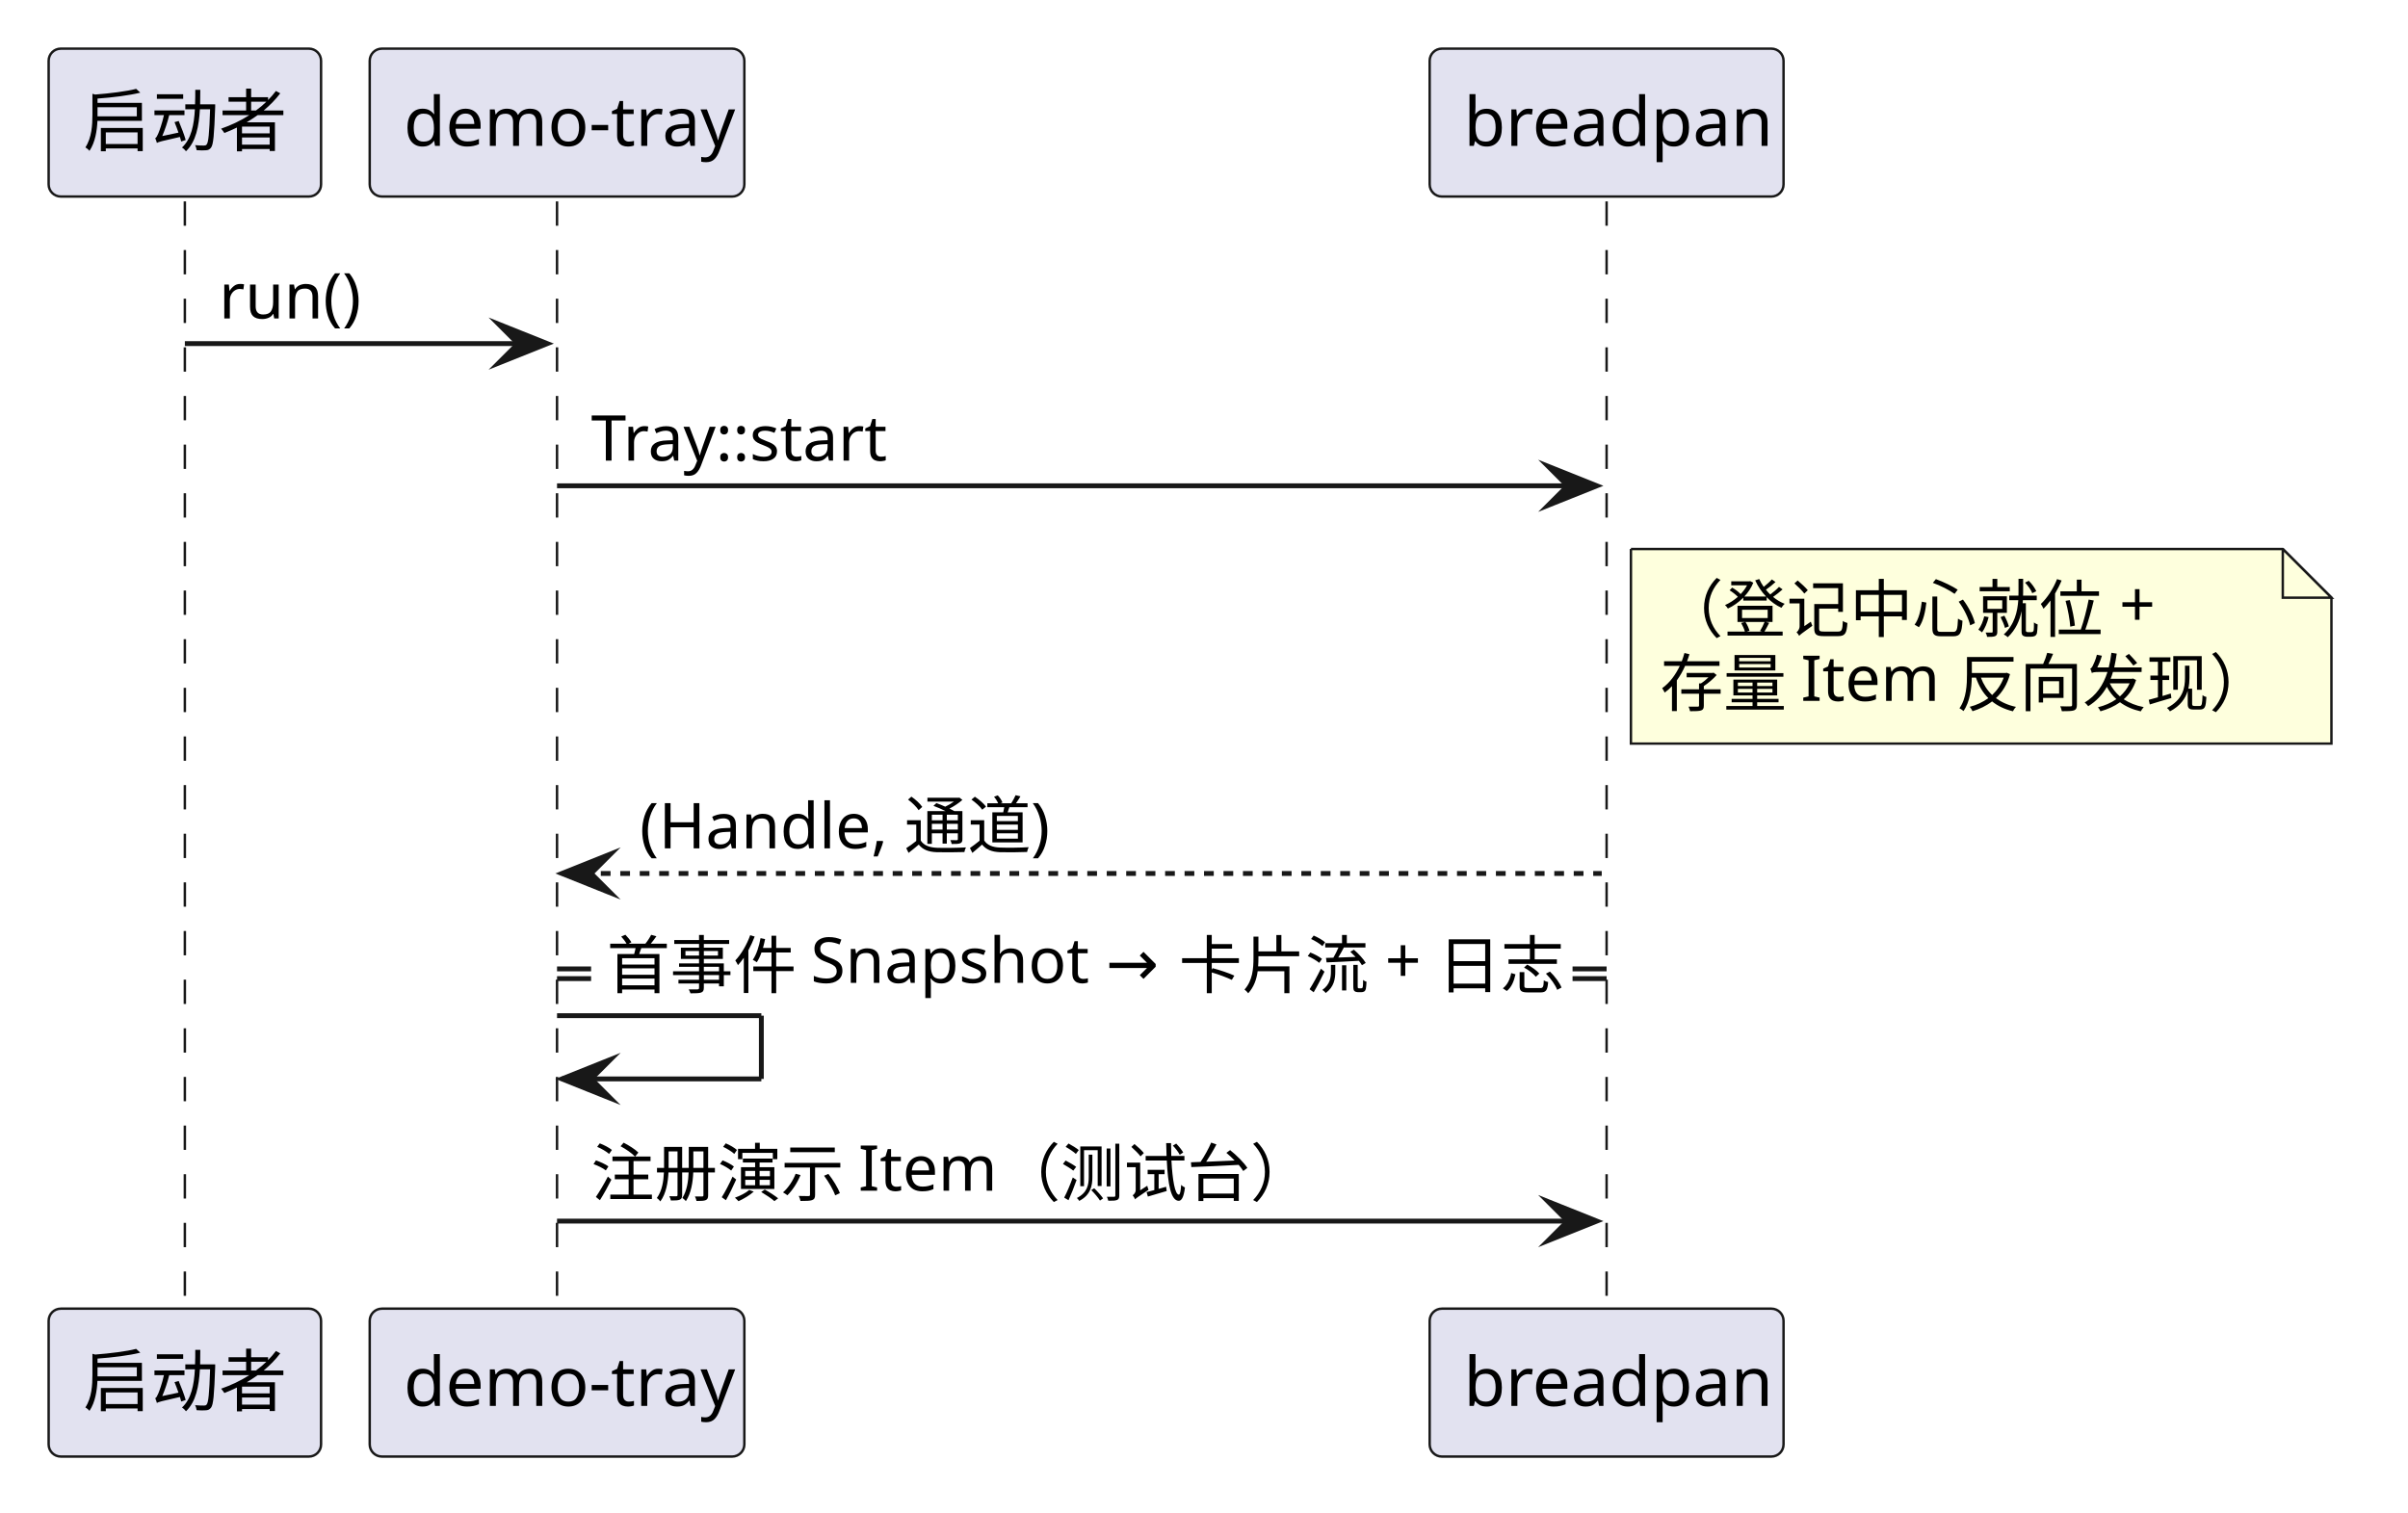
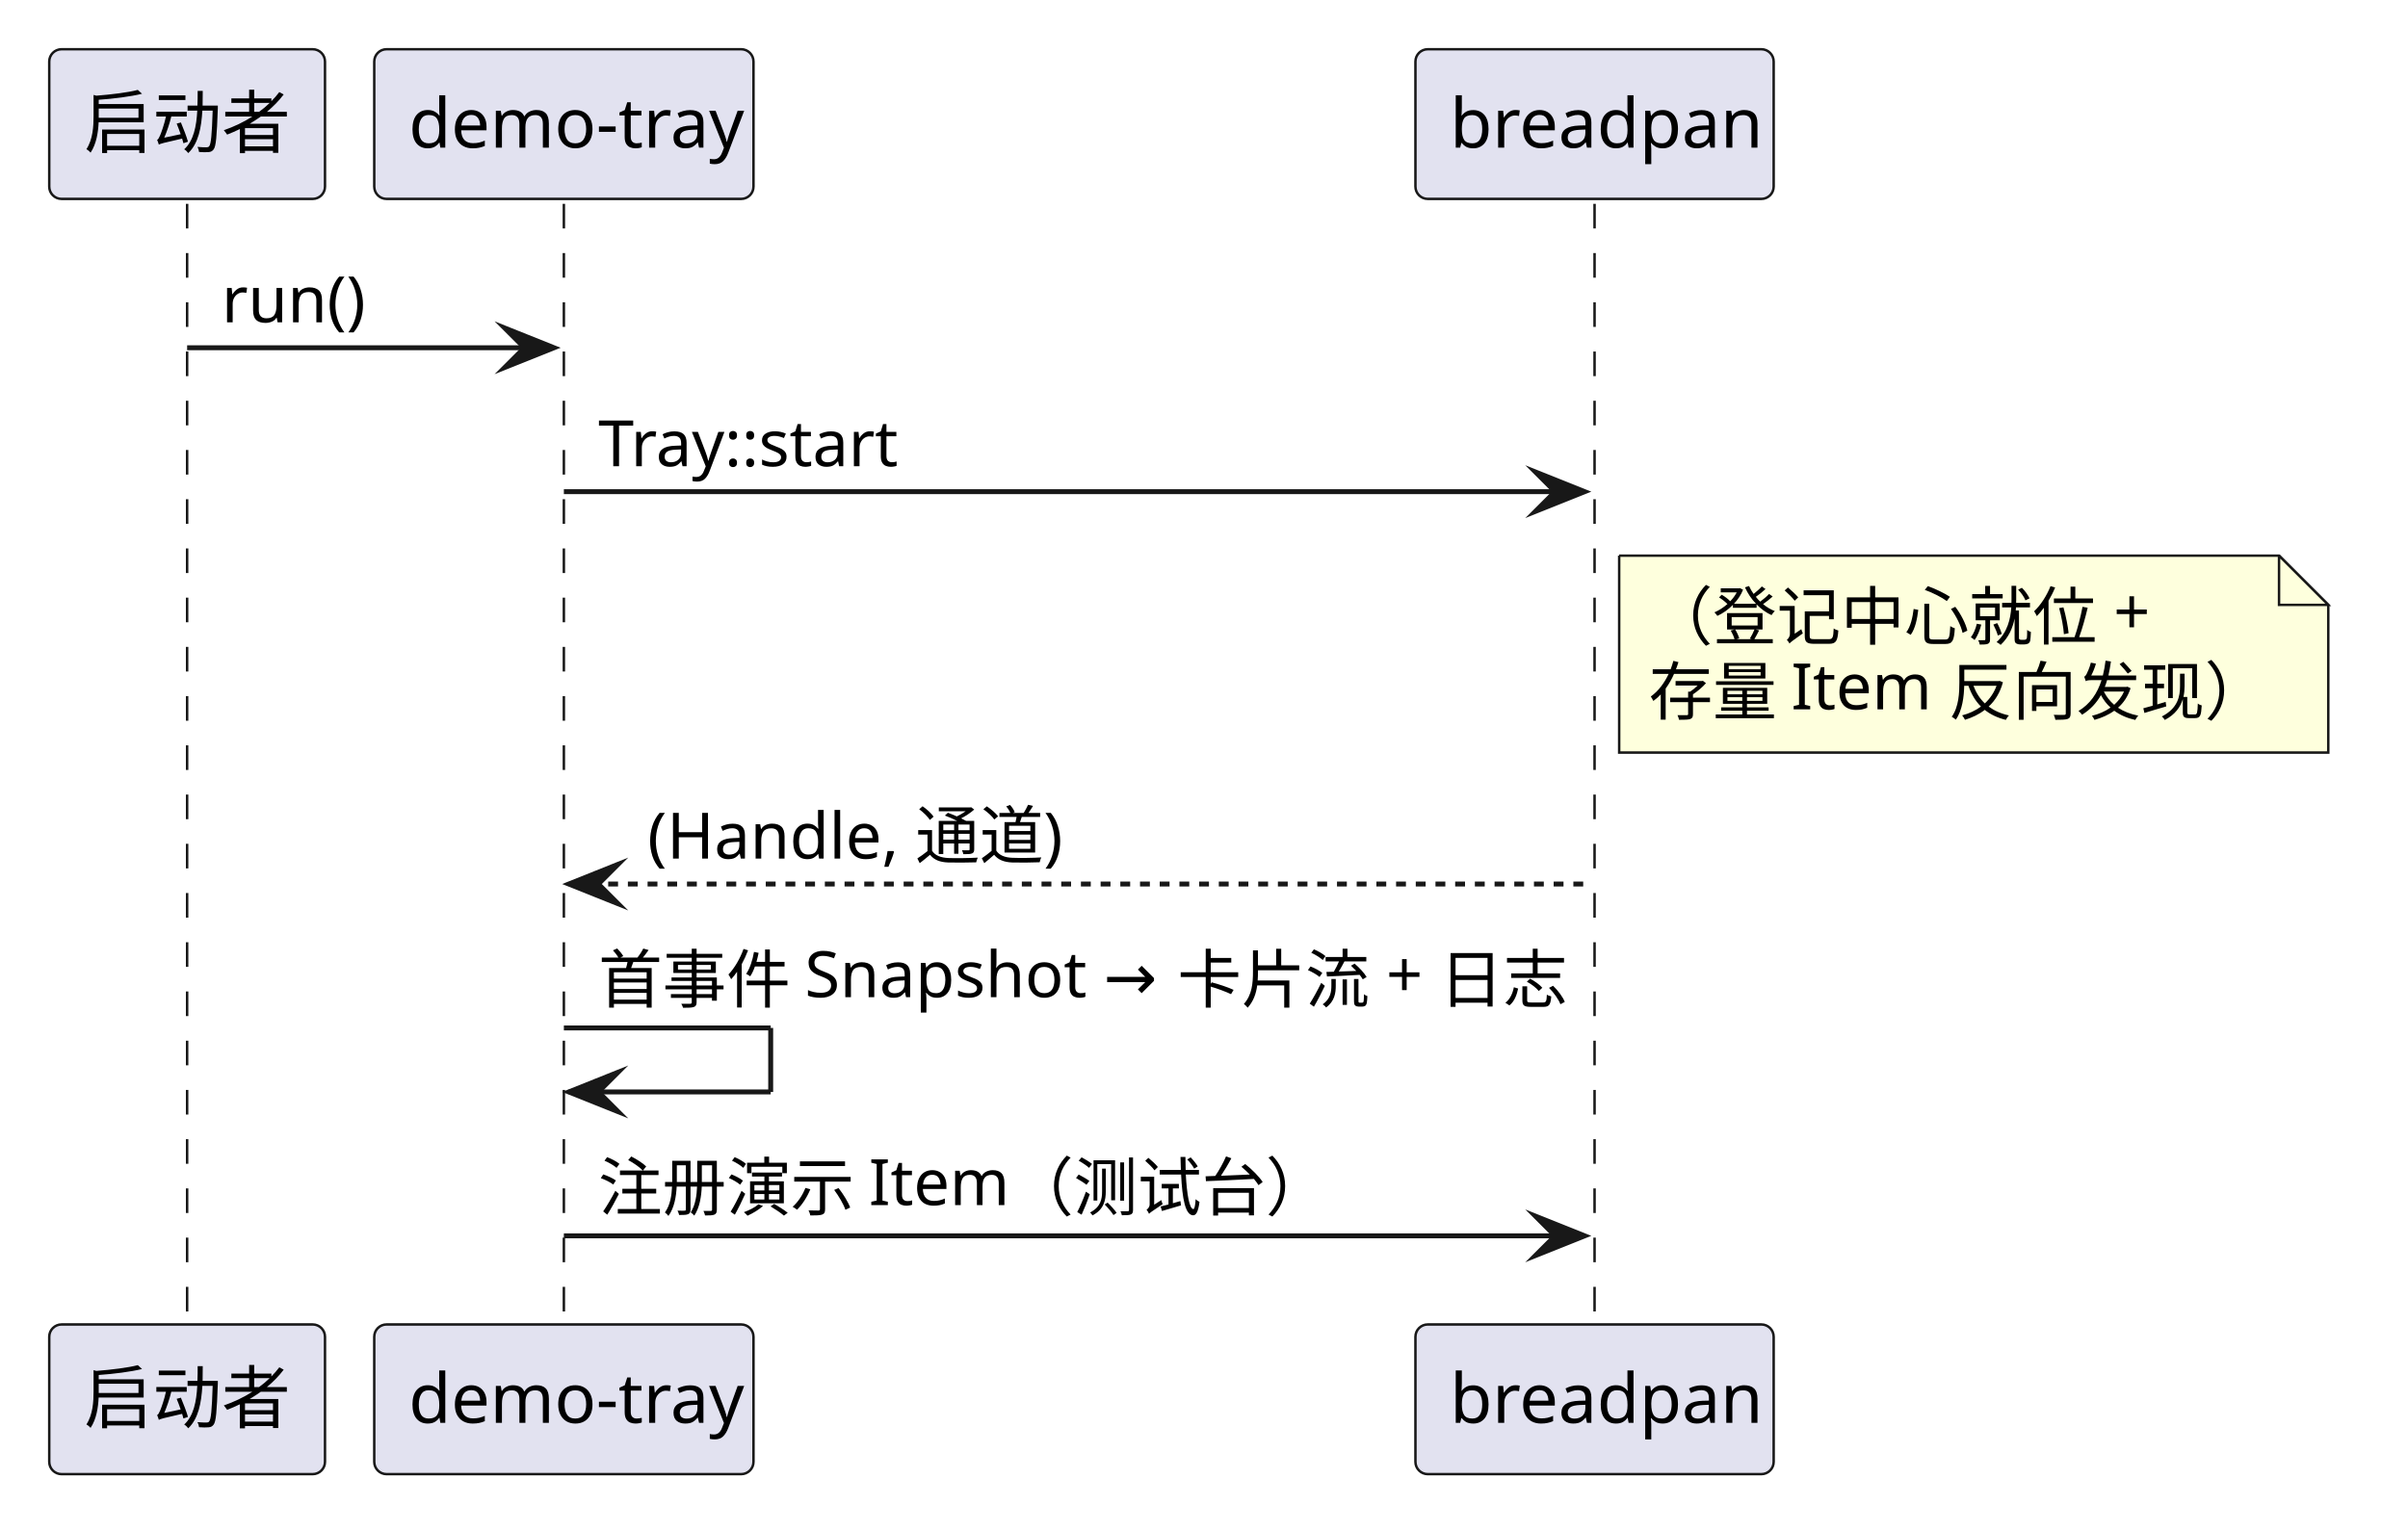
- <svg xmlns="http://www.w3.org/2000/svg" version="1.1" data-diagram-type="SEQUENCE" style="width:495px;height:311px;background:#FFFFFF;" width="495px" height="311px" viewBox="0 0 495 311" zoomAndPan="magnify" preserveAspectRatio="none" contentStyleType="text/css">
+ <svg xmlns="http://www.w3.org/2000/svg" version="1.1" data-diagram-type="SEQUENCE" style="width:489px;height:311px;background:#FFFFFF;" width="489px" height="311px" viewBox="0 0 489 311" zoomAndPan="magnify" preserveAspectRatio="none" contentStyleType="text/css">
  <defs />
  <g font-family="sans-serif" lengthAdjust="spacing">
    <g>
      <rect x="34.5" y="41.406" width="8" height="227.641" fill="#000" fill-opacity="0" />
      <line x1="38" y1="41.406" x2="38" y2="269.047" style="stroke:#181818;stroke-width:0.5;stroke-dasharray:5,5;" />
    </g>
    <g>
      <rect x="111.007" y="41.406" width="8" height="227.641" fill="#000" fill-opacity="0" />
      <line x1="114.507" y1="41.406" x2="114.507" y2="269.047" style="stroke:#181818;stroke-width:0.5;stroke-dasharray:5,5;" />
    </g>
    <g>
-       <rect x="326.761" y="41.406" width="8" height="227.641" fill="#000" fill-opacity="0" />
-       <line x1="330.261" y1="41.406" x2="330.261" y2="269.047" style="stroke:#181818;stroke-width:0.5;stroke-dasharray:5,5;" />
+       <rect x="320.311" y="41.406" width="8" height="227.641" fill="#000" fill-opacity="0" />
+       <line x1="323.811" y1="41.406" x2="323.811" y2="269.047" style="stroke:#181818;stroke-width:0.5;stroke-dasharray:5,5;" />
    </g>
    <rect x="10" y="10" width="56" height="30.406" fill="#E2E2F0" style="stroke:#181818;stroke-width:0.5;" rx="2.5" ry="2.5" />
    <text x="17" y="29.988" fill="#000" font-size="14" textLength="42">启动者</text>
    <rect x="76" y="10" width="77.014" height="30.406" fill="#E2E2F0" style="stroke:#181818;stroke-width:0.5;" rx="2.5" ry="2.5" />
    <text x="83" y="29.988" fill="#000" font-size="14" textLength="63.014">demo-tray</text>
-     <rect x="293.887" y="10" width="72.748" height="30.406" fill="#E2E2F0" style="stroke:#181818;stroke-width:0.5;" rx="2.5" ry="2.5" />
-     <text x="300.887" y="29.988" fill="#000" font-size="14" textLength="58.748">breadpan</text>
+     <rect x="287.437" y="10" width="72.748" height="30.406" fill="#E2E2F0" style="stroke:#181818;stroke-width:0.5;" rx="2.5" ry="2.5" />
+     <text x="294.437" y="29.988" fill="#000" font-size="14" textLength="58.748">breadpan</text>
    <rect x="10" y="269.047" width="56" height="30.406" fill="#E2E2F0" style="stroke:#181818;stroke-width:0.5;" rx="2.5" ry="2.5" />
    <text x="17" y="289.035" fill="#000" font-size="14" textLength="42">启动者</text>
    <rect x="76" y="269.047" width="77.014" height="30.406" fill="#E2E2F0" style="stroke:#181818;stroke-width:0.5;" rx="2.5" ry="2.5" />
    <text x="83" y="289.035" fill="#000" font-size="14" textLength="63.014">demo-tray</text>
-     <rect x="293.887" y="269.047" width="72.748" height="30.406" fill="#E2E2F0" style="stroke:#181818;stroke-width:0.5;" rx="2.5" ry="2.5" />
-     <text x="300.887" y="289.035" fill="#000" font-size="14" textLength="58.748">breadpan</text>
+     <rect x="287.437" y="269.047" width="72.748" height="30.406" fill="#E2E2F0" style="stroke:#181818;stroke-width:0.5;" rx="2.5" ry="2.5" />
+     <text x="294.437" y="289.035" fill="#000" font-size="14" textLength="58.748">breadpan</text>
    <polygon points="102.507,66.641,112.507,70.641,102.507,74.641,106.507,70.641" fill="#181818" style="stroke:#181818;stroke-width:1;stroke-linejoin:miter;stroke-miterlimit:10;" />
    <line x1="38" y1="70.641" x2="108.507" y2="70.641" style="stroke:#181818;stroke-width:1;" />
    <text x="45" y="65.467" fill="#000" font-size="13" textLength="27.727">run()</text>
-     <polygon points="318.261,95.875,328.261,99.875,318.261,103.875,322.261,99.875" fill="#181818" style="stroke:#181818;stroke-width:1;stroke-linejoin:miter;stroke-miterlimit:10;" />
-     <line x1="114.507" y1="99.875" x2="324.261" y2="99.875" style="stroke:#181818;stroke-width:1;" />
+     <polygon points="311.811,95.875,321.811,99.875,311.811,103.875,315.811,99.875" fill="#181818" style="stroke:#181818;stroke-width:1;stroke-linejoin:miter;stroke-miterlimit:10;" />
+     <line x1="114.507" y1="99.875" x2="317.811" y2="99.875" style="stroke:#181818;stroke-width:1;" />
    <text x="121.507" y="94.701" fill="#000" font-size="13" textLength="58.373">Tray::start</text>
-     <path d="M335.261,112.875 L335.261,152.875 L479.261,152.875 L479.261,122.875 L469.261,112.875 L335.261,112.875" style="stroke:#181818;stroke-width:0.5;" fill="#FEFFDD" />
-     <path d="M469.261,112.875 L469.261,122.875 L479.261,122.875 L469.261,112.875" style="stroke:#181818;stroke-width:0.5;" fill="#FEFFDD" />
-     <text x="341.261" y="129.936" fill="#000" font-size="13" textLength="101.601">（登记中心就位 +</text>
-     <text x="341.261" y="145.17" fill="#000" font-size="13" textLength="123.532">存量 Item 反向发现）</text>
+     <path d="M328.811,112.875 L328.811,152.875 L472.811,152.875 L472.811,122.875 L462.811,112.875 L328.811,112.875" style="stroke:#181818;stroke-width:0.5;" fill="#FEFFDD" />
+     <path d="M462.811,112.875 L462.811,122.875 L472.811,122.875 L462.811,112.875" style="stroke:#181818;stroke-width:0.5;" fill="#FEFFDD" />
+     <text x="334.811" y="129.936" fill="#000" font-size="13" textLength="101.601">（登记中心就位 +</text>
+     <text x="334.811" y="145.17" fill="#000" font-size="13" textLength="123.532">存量 Item 反向发现）</text>
    <polygon points="125.507,175.578,115.507,179.578,125.507,183.578,121.507,179.578" fill="#181818" style="stroke:#181818;stroke-width:1;stroke-linejoin:miter;stroke-miterlimit:10;" />
-     <line x1="119.507" y1="179.578" x2="329.261" y2="179.578" style="stroke:#181818;stroke-width:1;stroke-dasharray:2,2;" />
+     <line x1="119.507" y1="179.578" x2="322.811" y2="179.578" style="stroke:#181818;stroke-width:1;stroke-dasharray:2,2;" />
    <text x="131.507" y="174.404" fill="#000" font-size="13" textLength="81.669">(Handle, 通道)</text>
    <line x1="114.507" y1="208.813" x2="156.507" y2="208.813" style="stroke:#181818;stroke-width:1;" />
    <line x1="156.507" y1="208.813" x2="156.507" y2="221.813" style="stroke:#181818;stroke-width:1;" />
    <line x1="115.507" y1="221.813" x2="156.507" y2="221.813" style="stroke:#181818;stroke-width:1;" />
    <polygon points="125.507,217.813,115.507,221.813,125.507,225.813,121.507,221.813" fill="#181818" style="stroke:#181818;stroke-width:1;stroke-linejoin:miter;stroke-miterlimit:10;" />
-     <line x1="114.507" y1="199.195" x2="121.507" y2="199.195" style="stroke:#181818;stroke-width:1;" />
-     <line x1="114.507" y1="201.195" x2="121.507" y2="201.195" style="stroke:#181818;stroke-width:1;" />
-     <text x="124.731" y="203.139" fill="#000" font-size="13" textLength="195.305">首事件 Snapshot → 卡片流 + 日志</text>
-     <line x1="323.261" y1="199.195" x2="330.261" y2="199.195" style="stroke:#181818;stroke-width:1;" />
-     <line x1="323.261" y1="201.195" x2="330.261" y2="201.195" style="stroke:#181818;stroke-width:1;" />
-     <polygon points="318.261,247.047,328.261,251.047,318.261,255.047,322.261,251.047" fill="#181818" style="stroke:#181818;stroke-width:1;stroke-linejoin:miter;stroke-miterlimit:10;" />
-     <line x1="114.507" y1="251.047" x2="324.261" y2="251.047" style="stroke:#181818;stroke-width:1;" />
+     <text x="121.507" y="203.639" fill="#000" font-size="13" textLength="195.305">首事件 Snapshot → 卡片流 + 日志</text>
+     <polygon points="311.811,247.047,321.811,251.047,311.811,255.047,315.811,251.047" fill="#181818" style="stroke:#181818;stroke-width:1;stroke-linejoin:miter;stroke-miterlimit:10;" />
+     <line x1="114.507" y1="251.047" x2="317.811" y2="251.047" style="stroke:#181818;stroke-width:1;" />
    <text x="121.507" y="245.873" fill="#000" font-size="13" textLength="146.307">注册演示 Item（测试台）</text>
  </g>
</svg>
